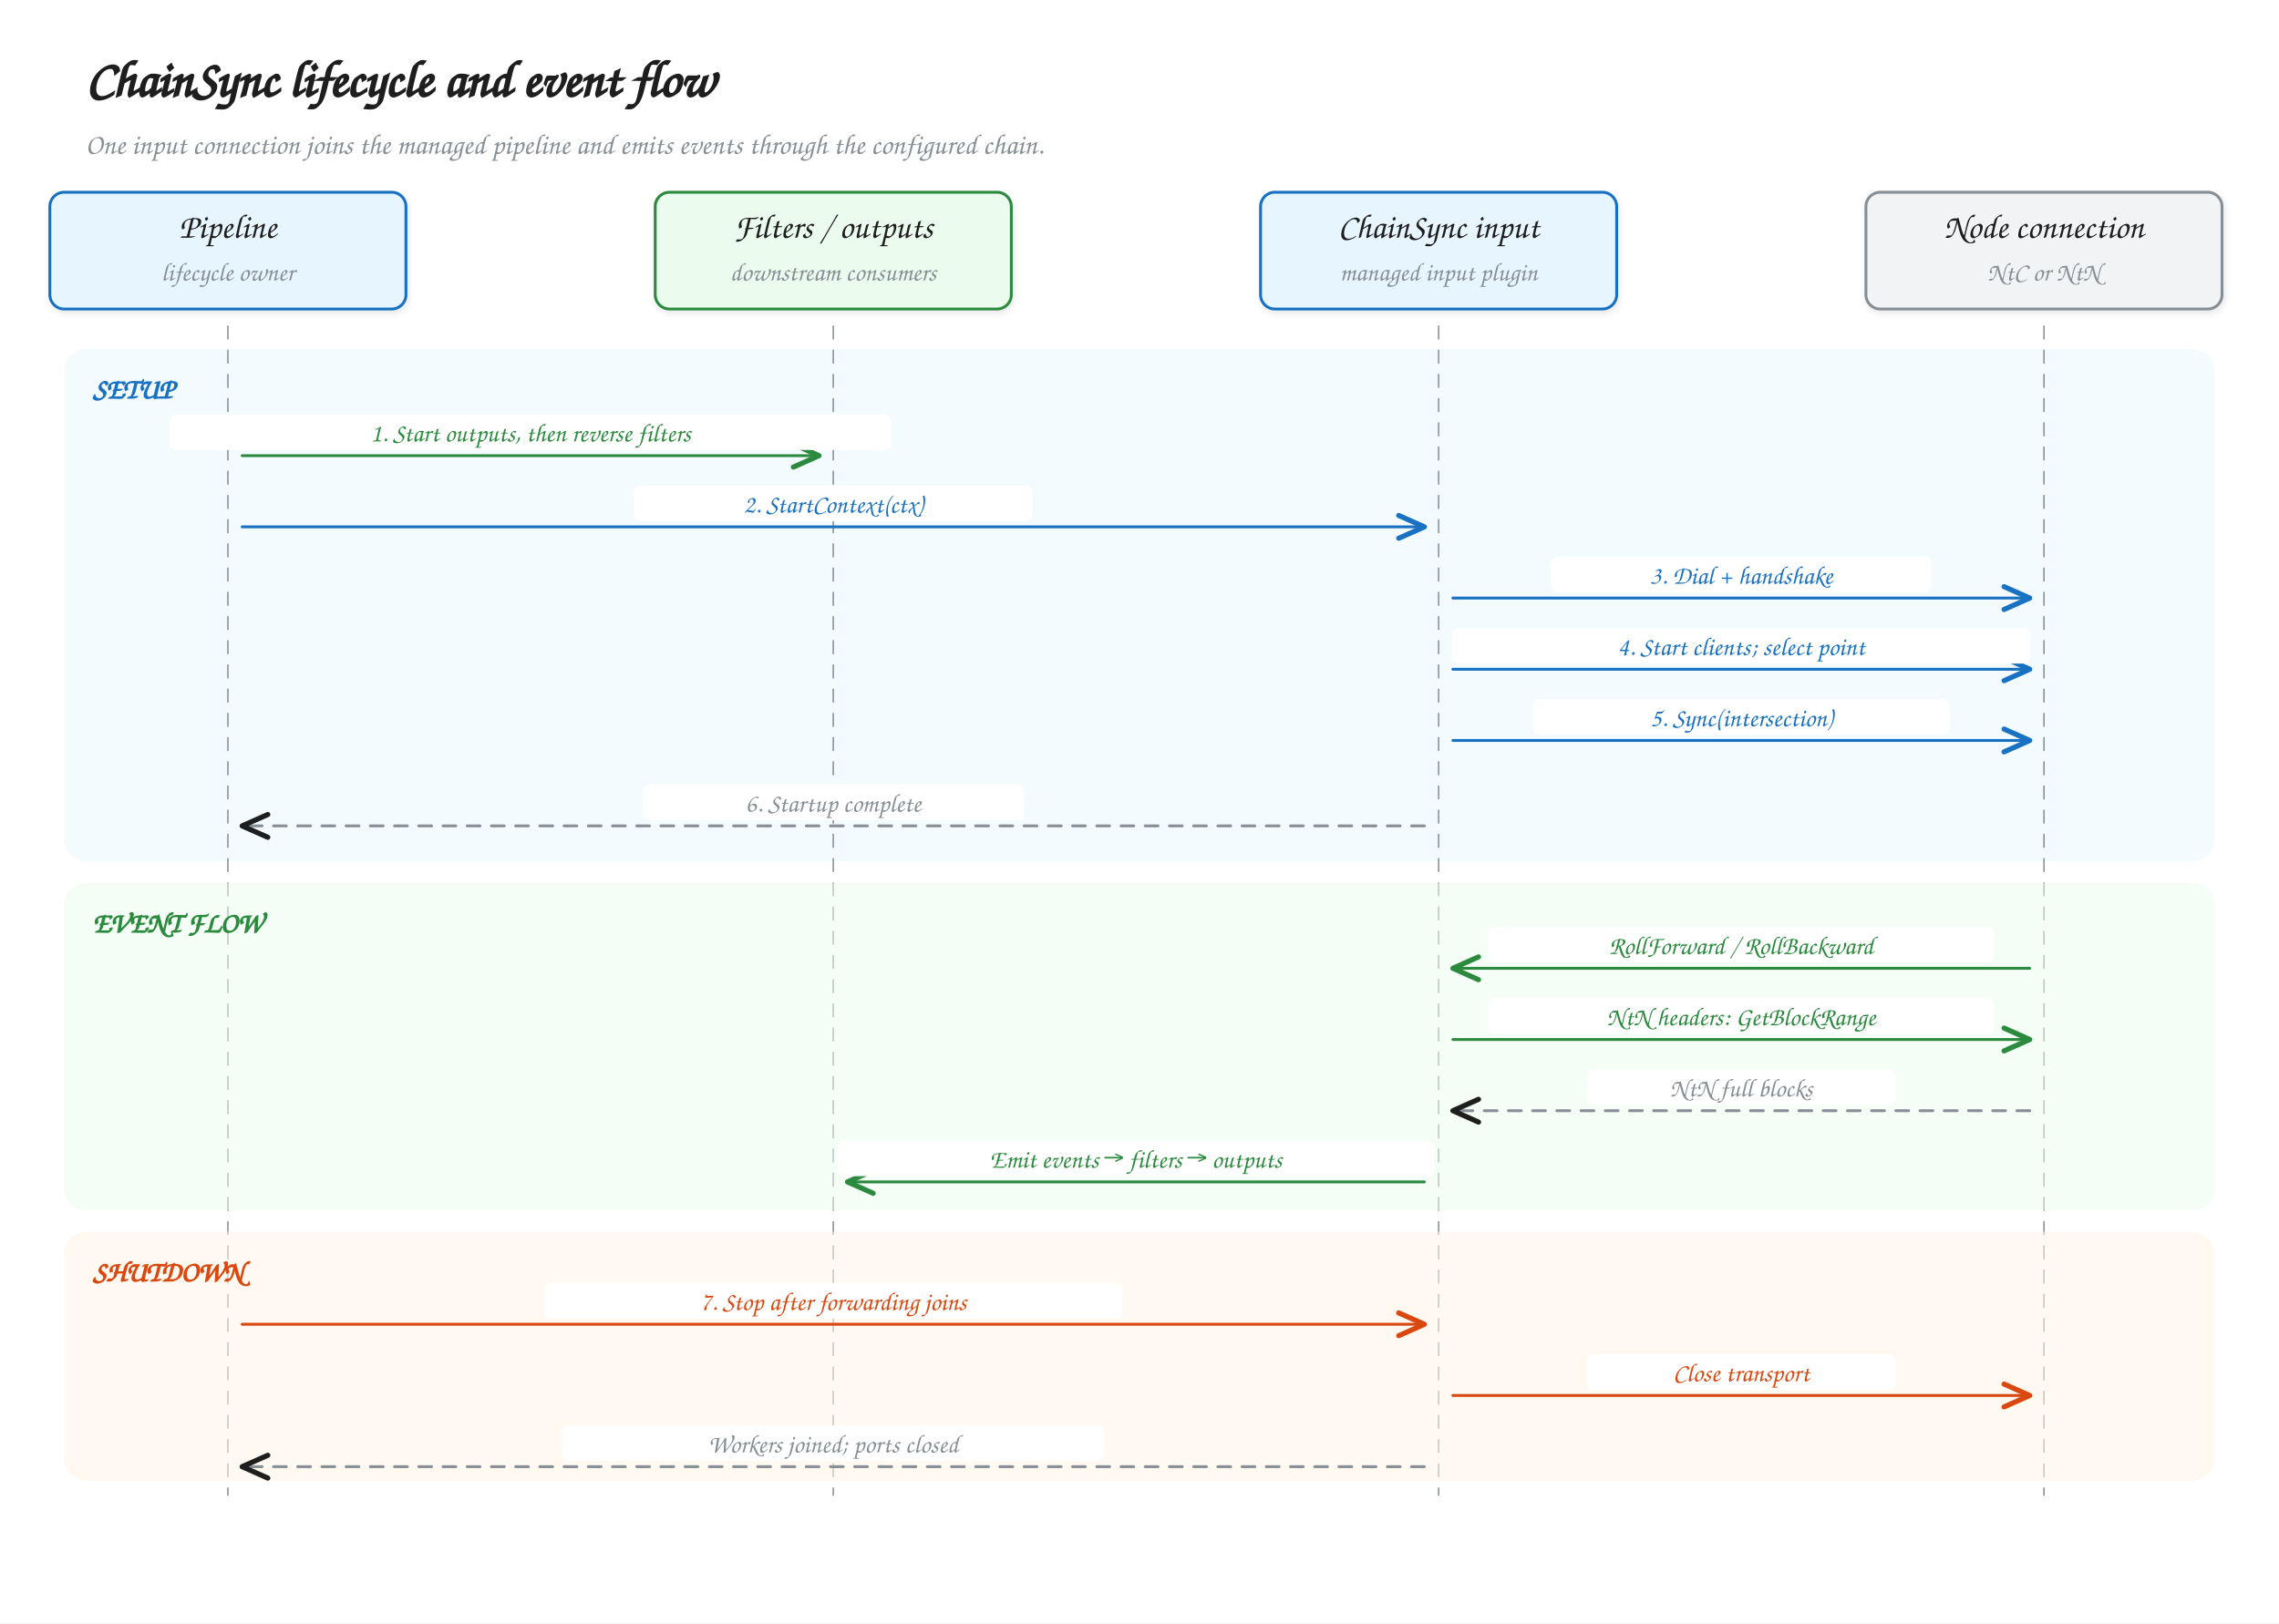
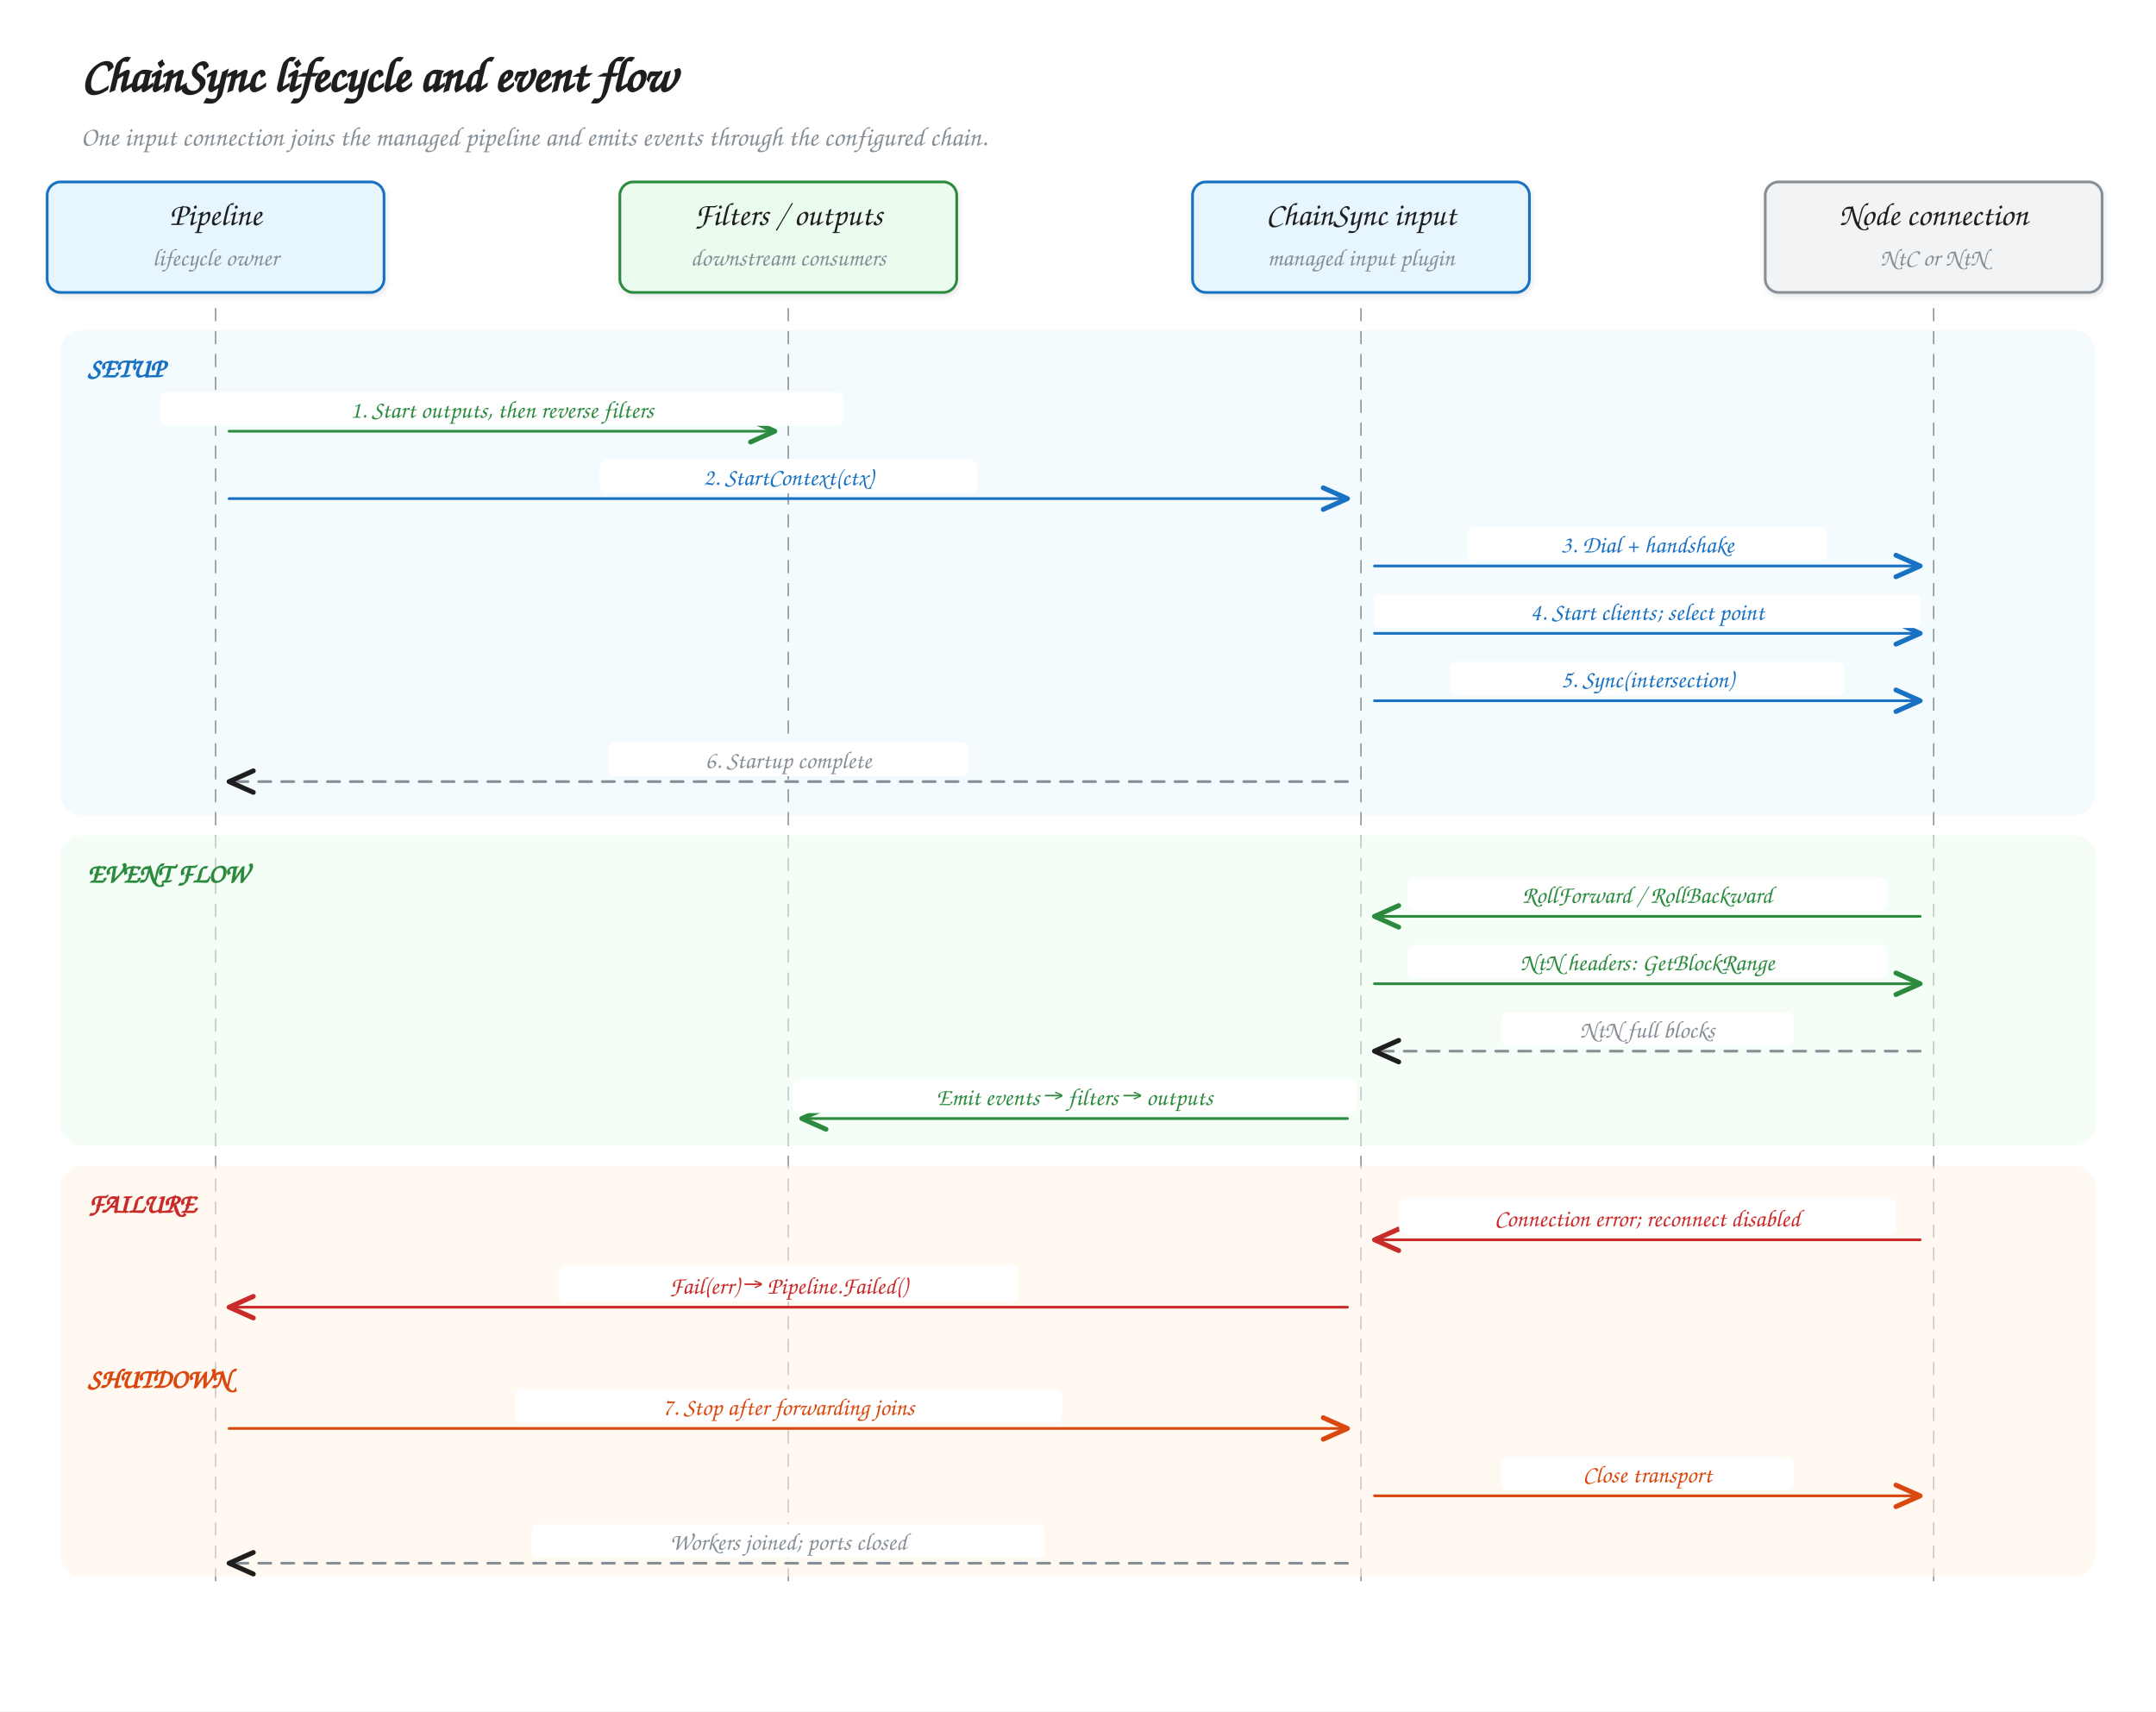
- <svg xmlns="http://www.w3.org/2000/svg" viewBox="0 0 1600 1140" role="img" lang="en" aria-labelledby="diagram-title diagram-description" width="1600" height="1140">
+ <svg xmlns="http://www.w3.org/2000/svg" viewBox="0 0 1600 1270" role="img" lang="en" aria-labelledby="diagram-title diagram-description" width="1600" height="1270">
  <defs>
    <marker id="arrow-ink" markerWidth="12" markerHeight="10" refX="10" refY="5" orient="auto">
      <path d="M1,1 L10,5 L1,9" fill="none" stroke="#1e1e1e" stroke-width="1.8" stroke-linecap="round" stroke-linejoin="round" />
    </marker>
    <marker id="arrow-blue" markerWidth="12" markerHeight="10" refX="10" refY="5" orient="auto">
      <path d="M1,1 L10,5 L1,9" fill="none" stroke="#1971c2" stroke-width="1.8" stroke-linecap="round" stroke-linejoin="round" />
    </marker>
    <marker id="arrow-green" markerWidth="12" markerHeight="10" refX="10" refY="5" orient="auto">
      <path d="M1,1 L10,5 L1,9" fill="none" stroke="#2b8a3e" stroke-width="1.8" stroke-linecap="round" stroke-linejoin="round" />
    </marker>
    <marker id="arrow-orange" markerWidth="12" markerHeight="10" refX="10" refY="5" orient="auto">
      <path d="M1,1 L10,5 L1,9" fill="none" stroke="#d9480f" stroke-width="1.8" stroke-linecap="round" stroke-linejoin="round" />
    </marker>
+     <marker id="arrow-red" markerWidth="12" markerHeight="10" refX="10" refY="5" orient="auto">
+       <path d="M1,1 L10,5 L1,9" fill="none" stroke="#c92a2a" stroke-width="1.8" stroke-linecap="round" stroke-linejoin="round" />
+     </marker>
    <filter id="paper-shadow" x="-20%" y="-20%" width="140%" height="140%">
      <feDropShadow dx="1" dy="2" stdDeviation="2" flood-color="#000000" flood-opacity="0.10" />
    </filter>
  </defs>
  <rect width="100%" height="100%" fill="#ffffff" />
  <text x="60" y="68" font-family="Virgil, Comic Sans MS, cursive" font-size="36" font-weight="700" text-anchor="start" fill="#1e1e1e">ChainSync lifecycle and event flow</text>
  <text x="60" y="108" font-family="Virgil, Comic Sans MS, cursive" font-size="20" font-weight="400" text-anchor="start" fill="#868e96">One input connection joins the managed pipeline and emits events through the configured chain.</text>
  <rect x="45" y="245" width="1510" height="360" rx="16" fill="#e7f5ff" fill-opacity="0.48" />
  <rect x="35.0" y="135" width="250" height="82" rx="10" fill="#e7f5ff" fill-opacity="1.0" stroke="#1971c2" stroke-width="2" filter="url(#paper-shadow)" />
  <text x="160" y="167" font-family="Virgil, Comic Sans MS, cursive" font-size="24" font-weight="600" text-anchor="middle" fill="#1e1e1e">Pipeline</text>
  <text x="160" y="197" font-family="Virgil, Comic Sans MS, cursive" font-size="18" font-weight="400" text-anchor="middle" fill="#868e96">lifecycle owner</text>
-   <path d="M160 229 L160 1050" fill="none" stroke="#868e96" stroke-width="1" stroke-linecap="round" stroke-dasharray="9 8" />
+   <path d="M160 229 L160 1180" fill="none" stroke="#868e96" stroke-width="1" stroke-linecap="round" stroke-dasharray="9 8" />
  <rect x="460.0" y="135" width="250" height="82" rx="10" fill="#ebfbee" fill-opacity="1.0" stroke="#2b8a3e" stroke-width="2" filter="url(#paper-shadow)" />
  <text x="585" y="167" font-family="Virgil, Comic Sans MS, cursive" font-size="24" font-weight="600" text-anchor="middle" fill="#1e1e1e">Filters / outputs</text>
  <text x="585" y="197" font-family="Virgil, Comic Sans MS, cursive" font-size="18" font-weight="400" text-anchor="middle" fill="#868e96">downstream consumers</text>
-   <path d="M585 229 L585 1050" fill="none" stroke="#868e96" stroke-width="1" stroke-linecap="round" stroke-dasharray="9 8" />
+   <path d="M585 229 L585 1180" fill="none" stroke="#868e96" stroke-width="1" stroke-linecap="round" stroke-dasharray="9 8" />
  <rect x="885.0" y="135" width="250" height="82" rx="10" fill="#e7f5ff" fill-opacity="1.0" stroke="#1971c2" stroke-width="2" filter="url(#paper-shadow)" />
  <text x="1010" y="167" font-family="Virgil, Comic Sans MS, cursive" font-size="24" font-weight="600" text-anchor="middle" fill="#1e1e1e">ChainSync input</text>
  <text x="1010" y="197" font-family="Virgil, Comic Sans MS, cursive" font-size="18" font-weight="400" text-anchor="middle" fill="#868e96">managed input plugin</text>
-   <path d="M1010 229 L1010 1050" fill="none" stroke="#868e96" stroke-width="1" stroke-linecap="round" stroke-dasharray="9 8" />
+   <path d="M1010 229 L1010 1180" fill="none" stroke="#868e96" stroke-width="1" stroke-linecap="round" stroke-dasharray="9 8" />
  <rect x="1310.0" y="135" width="250" height="82" rx="10" fill="#f1f3f5" fill-opacity="1.0" stroke="#868e96" stroke-width="2" filter="url(#paper-shadow)" />
  <text x="1435" y="167" font-family="Virgil, Comic Sans MS, cursive" font-size="24" font-weight="600" text-anchor="middle" fill="#1e1e1e">Node connection</text>
  <text x="1435" y="197" font-family="Virgil, Comic Sans MS, cursive" font-size="18" font-weight="400" text-anchor="middle" fill="#868e96">NtC or NtN</text>
-   <path d="M1435 229 L1435 1050" fill="none" stroke="#868e96" stroke-width="1" stroke-linecap="round" stroke-dasharray="9 8" />
+   <path d="M1435 229 L1435 1180" fill="none" stroke="#868e96" stroke-width="1" stroke-linecap="round" stroke-dasharray="9 8" />
  <text x="65" y="280" font-family="Virgil, Comic Sans MS, cursive" font-size="20" font-weight="700" text-anchor="start" fill="#1971c2">SETUP</text>
  <path d="M170 320 L575 320" fill="none" stroke="#2b8a3e" stroke-width="2" stroke-linecap="round" marker-end="url(#arrow-green)" />
  <rect x="119.1" y="291" width="506.8" height="25" rx="5" fill="#ffffff" />
  <text x="372.5" y="310" font-family="Virgil, Comic Sans MS, cursive" font-size="18" font-weight="500" text-anchor="middle" fill="#2b8a3e">1. Start outputs, then reverse filters</text>
  <path d="M170 370 L1000 370" fill="none" stroke="#1971c2" stroke-width="2" stroke-linecap="round" marker-end="url(#arrow-blue)" />
  <rect x="445.0" y="341" width="280.0" height="25" rx="5" fill="#ffffff" />
  <text x="585.0" y="360" font-family="Virgil, Comic Sans MS, cursive" font-size="18" font-weight="500" text-anchor="middle" fill="#1971c2">2. StartContext(ctx)</text>
  <path d="M1020 420 L1425 420" fill="none" stroke="#1971c2" stroke-width="2" stroke-linecap="round" marker-end="url(#arrow-blue)" />
  <rect x="1088.8" y="391" width="267.4" height="25" rx="5" fill="#ffffff" />
  <text x="1222.5" y="410" font-family="Virgil, Comic Sans MS, cursive" font-size="18" font-weight="500" text-anchor="middle" fill="#1971c2">3. Dial + handshake</text>
  <path d="M1020 470 L1425 470" fill="none" stroke="#1971c2" stroke-width="2" stroke-linecap="round" marker-end="url(#arrow-blue)" />
  <rect x="1019.5" y="441" width="406.0" height="25" rx="5" fill="#ffffff" />
  <text x="1222.5" y="460" font-family="Virgil, Comic Sans MS, cursive" font-size="18" font-weight="500" text-anchor="middle" fill="#1971c2">4. Start clients; select point</text>
  <path d="M1020 520 L1425 520" fill="none" stroke="#1971c2" stroke-width="2" stroke-linecap="round" marker-end="url(#arrow-blue)" />
  <rect x="1076.2" y="491" width="292.6" height="25" rx="5" fill="#ffffff" />
  <text x="1222.5" y="510" font-family="Virgil, Comic Sans MS, cursive" font-size="18" font-weight="500" text-anchor="middle" fill="#1971c2">5. Sync(intersection)</text>
  <path d="M1000 580 L170 580" fill="none" stroke="#868e96" stroke-width="2" stroke-linecap="round" stroke-dasharray="9 8" marker-end="url(#arrow-ink)" />
  <rect x="451.3" y="551" width="267.4" height="25" rx="5" fill="#ffffff" />
  <text x="585.0" y="570" font-family="Virgil, Comic Sans MS, cursive" font-size="18" font-weight="500" text-anchor="middle" fill="#868e96">6. Startup complete</text>
  <rect x="45" y="620" width="1510" height="230" rx="16" fill="#ebfbee" fill-opacity="0.52" />
  <text x="65" y="655" font-family="Virgil, Comic Sans MS, cursive" font-size="20" font-weight="700" text-anchor="start" fill="#2b8a3e">EVENT FLOW</text>
  <path d="M1425 680 L1020 680" fill="none" stroke="#2b8a3e" stroke-width="2" stroke-linecap="round" marker-end="url(#arrow-green)" />
  <rect x="1044.7" y="651" width="355.6" height="25" rx="5" fill="#ffffff" />
  <text x="1222.5" y="670" font-family="Virgil, Comic Sans MS, cursive" font-size="18" font-weight="500" text-anchor="middle" fill="#2b8a3e">RollForward / RollBackward</text>
  <path d="M1020 730 L1425 730" fill="none" stroke="#2b8a3e" stroke-width="2" stroke-linecap="round" marker-end="url(#arrow-green)" />
  <rect x="1044.7" y="701" width="355.6" height="25" rx="5" fill="#ffffff" />
  <text x="1222.5" y="720" font-family="Virgil, Comic Sans MS, cursive" font-size="18" font-weight="500" text-anchor="middle" fill="#2b8a3e">NtN headers: GetBlockRange</text>
  <path d="M1425 780 L1020 780" fill="none" stroke="#868e96" stroke-width="2" stroke-linecap="round" stroke-dasharray="9 8" marker-end="url(#arrow-ink)" />
  <rect x="1114.0" y="751" width="217.0" height="25" rx="5" fill="#ffffff" />
  <text x="1222.5" y="770" font-family="Virgil, Comic Sans MS, cursive" font-size="18" font-weight="500" text-anchor="middle" fill="#868e96">NtN full blocks</text>
  <path d="M1000 830 L595 830" fill="none" stroke="#2b8a3e" stroke-width="2" stroke-linecap="round" marker-end="url(#arrow-green)" />
  <rect x="588.2" y="801" width="418.6" height="25" rx="5" fill="#ffffff" />
  <text x="797.5" y="820" font-family="Virgil, Comic Sans MS, cursive" font-size="18" font-weight="500" text-anchor="middle" fill="#2b8a3e">Emit events → filters → outputs</text>
-   <rect x="45" y="865" width="1510" height="175" rx="16" fill="#fff4e6" fill-opacity="0.55" />
-   <text x="65" y="900" font-family="Virgil, Comic Sans MS, cursive" font-size="20" font-weight="700" text-anchor="start" fill="#d9480f">SHUTDOWN</text>
-   <path d="M170 930 L1000 930" fill="none" stroke="#d9480f" stroke-width="2" stroke-linecap="round" marker-end="url(#arrow-orange)" />
-   <rect x="382.0" y="901" width="406.0" height="25" rx="5" fill="#ffffff" />
-   <text x="585.0" y="920" font-family="Virgil, Comic Sans MS, cursive" font-size="18" font-weight="500" text-anchor="middle" fill="#d9480f">7. Stop after forwarding joins</text>
-   <path d="M1020 980 L1425 980" fill="none" stroke="#d9480f" stroke-width="2" stroke-linecap="round" marker-end="url(#arrow-orange)" />
-   <rect x="1114.0" y="951" width="217.0" height="25" rx="5" fill="#ffffff" />
-   <text x="1222.5" y="970" font-family="Virgil, Comic Sans MS, cursive" font-size="18" font-weight="500" text-anchor="middle" fill="#d9480f">Close transport</text>
-   <path d="M1000 1030 L170 1030" fill="none" stroke="#868e96" stroke-width="2" stroke-linecap="round" stroke-dasharray="9 8" marker-end="url(#arrow-ink)" />
-   <rect x="394.6" y="1001" width="380.8" height="25" rx="5" fill="#ffffff" />
-   <text x="585.0" y="1020" font-family="Virgil, Comic Sans MS, cursive" font-size="18" font-weight="500" text-anchor="middle" fill="#868e96">Workers joined; ports closed</text>
+   <rect x="45" y="865" width="1510" height="305" rx="16" fill="#fff4e6" fill-opacity="0.55" />
+   <text x="65" y="900" font-family="Virgil, Comic Sans MS, cursive" font-size="20" font-weight="700" text-anchor="start" fill="#c92a2a">FAILURE</text>
+   <path d="M1425 920 L1020 920" fill="none" stroke="#c92a2a" stroke-width="2" stroke-linecap="round" marker-end="url(#arrow-red)" />
+   <rect x="1038.2" y="889" width="368.6" height="27" rx="5" fill="#ffffff" />
+   <text x="1222.5" y="910" font-family="Virgil, Comic Sans MS, cursive" font-size="18" font-weight="500" text-anchor="middle" fill="#c92a2a">Connection error; reconnect disabled</text>
+   <path d="M1000 970 L170 970" fill="none" stroke="#c92a2a" stroke-width="2" stroke-linecap="round" marker-end="url(#arrow-red)" />
+   <rect x="414.5" y="939" width="341" height="27" rx="5" fill="#ffffff" />
+   <text x="585" y="960" font-family="Virgil, Comic Sans MS, cursive" font-size="18" font-weight="500" text-anchor="middle" fill="#c92a2a">Fail(err) → Pipeline.Failed()</text>
+   <text x="65" y="1030" font-family="Virgil, Comic Sans MS, cursive" font-size="20" font-weight="700" text-anchor="start" fill="#d9480f">SHUTDOWN</text>
+   <path d="M170 1060 L1000 1060" fill="none" stroke="#d9480f" stroke-width="2" stroke-linecap="round" marker-end="url(#arrow-orange)" />
+   <rect x="382.0" y="1031" width="406.0" height="25" rx="5" fill="#ffffff" />
+   <text x="585.0" y="1050" font-family="Virgil, Comic Sans MS, cursive" font-size="18" font-weight="500" text-anchor="middle" fill="#d9480f">7. Stop after forwarding joins</text>
+   <path d="M1020 1110 L1425 1110" fill="none" stroke="#d9480f" stroke-width="2" stroke-linecap="round" marker-end="url(#arrow-orange)" />
+   <rect x="1114.0" y="1081" width="217.0" height="25" rx="5" fill="#ffffff" />
+   <text x="1222.5" y="1100" font-family="Virgil, Comic Sans MS, cursive" font-size="18" font-weight="500" text-anchor="middle" fill="#d9480f">Close transport</text>
+   <path d="M1000 1160 L170 1160" fill="none" stroke="#868e96" stroke-width="2" stroke-linecap="round" stroke-dasharray="9 8" marker-end="url(#arrow-ink)" />
+   <rect x="394.6" y="1131" width="380.8" height="25" rx="5" fill="#ffffff" />
+   <text x="585.0" y="1150" font-family="Virgil, Comic Sans MS, cursive" font-size="18" font-weight="500" text-anchor="middle" fill="#868e96">Workers joined; ports closed</text>
</svg>
